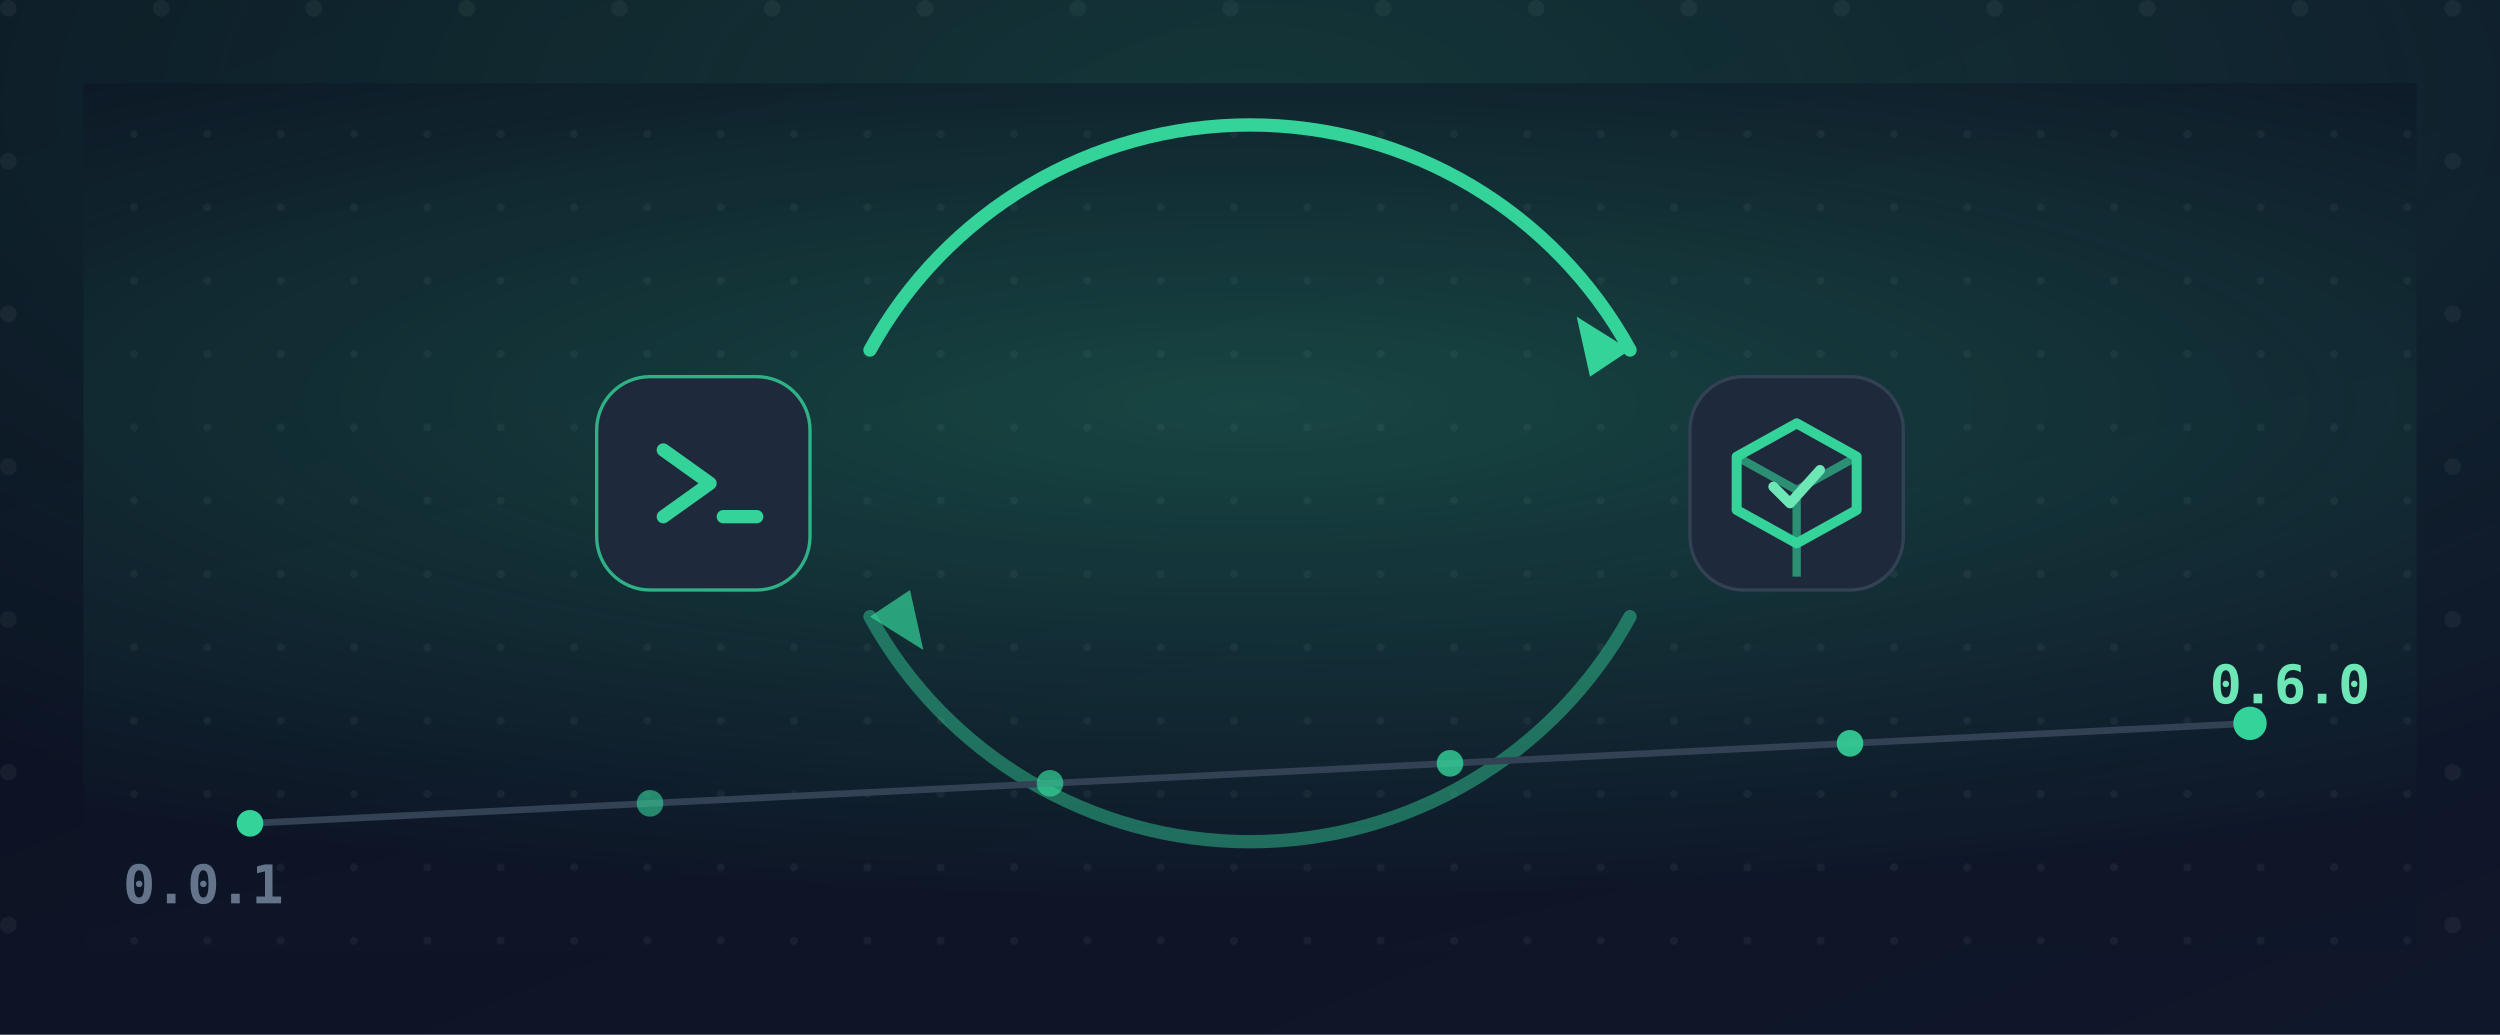
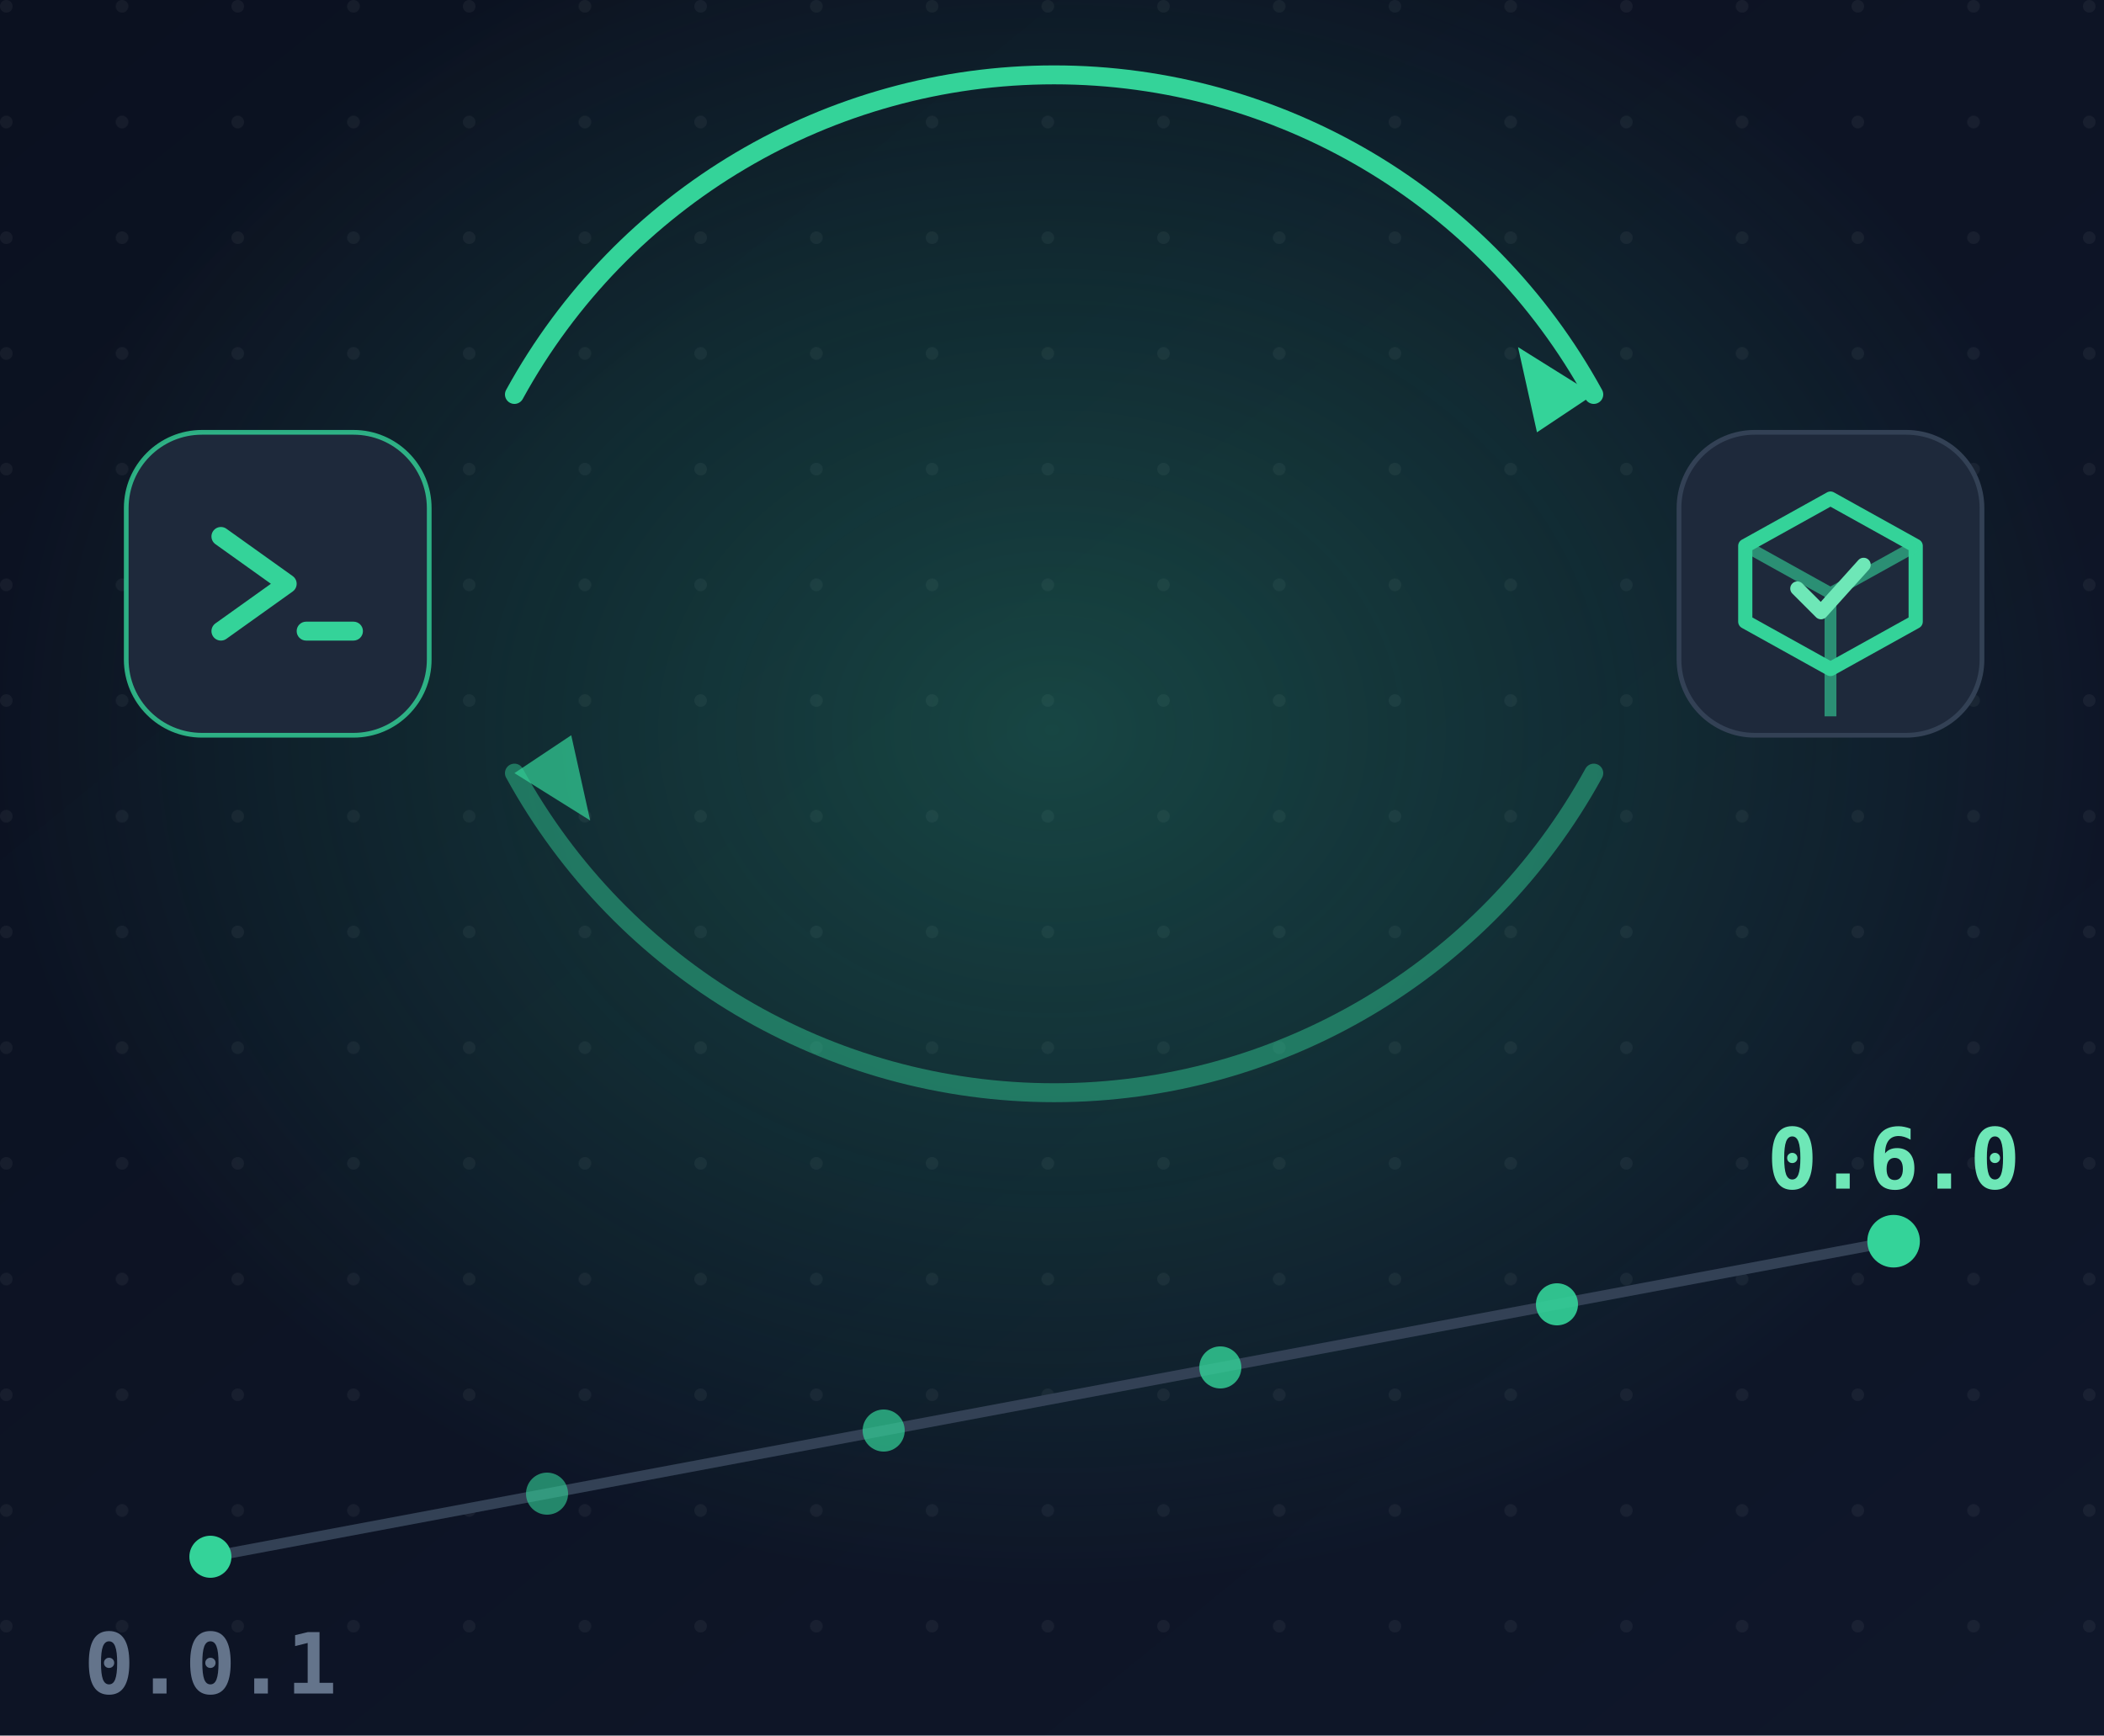
- <svg xmlns="http://www.w3.org/2000/svg" viewBox="0 0 360 149" role="img" aria-label="A direct-and-build feedback loop between a prompt and a shipped package, over a rising release timeline">
+ <svg xmlns="http://www.w3.org/2000/svg" viewBox="0 0 400 330" role="img" aria-label="A direct-and-build feedback loop between a prompt and a shipped package, over a rising release timeline">
  <defs>
-     <linearGradient id="m-bg" x1="0" y1="0" x2="1" y2="1">
+     <linearGradient id="bg" x1="0" y1="0" x2="1" y2="1">
      <stop offset="0" stop-color="#0b1120" />
      <stop offset="1" stop-color="#0f172a" />
    </linearGradient>
-     <radialGradient id="m-glow" cx="0.5" cy="0.1" r="0.8">
-       <stop offset="0" stop-color="#34d399" stop-opacity="0.18" />
+     <radialGradient id="glow" cx="0.5" cy="0.42" r="0.5">
+       <stop offset="0" stop-color="#34d399" stop-opacity="0.26" />
      <stop offset="1" stop-color="#34d399" stop-opacity="0" />
    </radialGradient>
-     <pattern id="m-dots" width="22" height="22" patternUnits="userSpaceOnUse">
+     <pattern id="dots" width="22" height="22" patternUnits="userSpaceOnUse">
      <circle cx="1.2" cy="1.2" r="1.2" fill="#f8fafc" fill-opacity="0.05" />
    </pattern>
  </defs>
-   <rect width="360" height="149" fill="url(#m-bg)" />
-   <rect width="360" height="149" fill="url(#m-dots)" />
-   <rect width="360" height="149" fill="url(#m-glow)" />
-   <svg x="12.0" y="12.0" width="336.0" height="124.8" viewBox="250 30 700 260">
-     <defs>
-       <linearGradient id="bg" x1="0" y1="0" x2="1" y2="1">
-         <stop offset="0" stop-color="#0b1120" />
-         <stop offset="1" stop-color="#0f172a" />
-       </linearGradient>
-       <radialGradient id="glow" cx="0.5" cy="0.42" r="0.5">
-         <stop offset="0" stop-color="#34d399" stop-opacity="0.26" />
-         <stop offset="1" stop-color="#34d399" stop-opacity="0" />
-       </radialGradient>
-       <pattern id="dots" width="22" height="22" patternUnits="userSpaceOnUse">
-         <circle cx="1.2" cy="1.2" r="1.2" fill="#f8fafc" fill-opacity="0.05" />
-       </pattern>
-     </defs>
-     <rect width="1200" height="300" fill="url(#bg)" />
-     <rect width="1200" height="300" fill="url(#dots)" />
-     <rect width="1200" height="300" fill="url(#glow)" />
+   <rect width="400" height="330" fill="url(#bg)" />
+   <rect width="400" height="330" fill="url(#dots)" />
+   <rect width="400" height="330" fill="url(#glow)" />
+   <g transform="translate(24 12) scale(0.9) translate(-404 -40)">
    <g fill="none" stroke="#34d399" stroke-width="4" stroke-linecap="round">
      <path d="M486 110 A130 130 0 0 1 714 110" />
      <path d="M714 190 A130 130 0 0 1 486 190" stroke-opacity="0.45" />
    </g>
    <path d="M714 110 l-16 -10 l4 18 z" fill="#34d399" />
    <path d="M486 190 l16 10 l-4 -18 z" fill="#34d399" fill-opacity="0.7" />
    <g transform="translate(404 118)">
      <rect width="64" height="64" rx="16" fill="#1e293b" stroke="#34d399" stroke-opacity="0.8" />
      <path d="M20 22 l14 10 l-14 10" fill="none" stroke="#34d399" stroke-width="4" stroke-linecap="round" stroke-linejoin="round" />
      <rect x="36" y="40" width="14" height="4" rx="2" fill="#34d399" />
    </g>
    <g transform="translate(732 118)">
      <rect width="64" height="64" rx="16" fill="#1e293b" stroke="#334155" />
      <path d="M32 14 l18 10 v16 l-18 10 l-18 -10 v-16 z" fill="none" stroke="#34d399" stroke-width="3" stroke-linejoin="round" />
      <path d="M14 24 l18 10 l18 -10 M32 34 v26" stroke="#34d399" stroke-opacity="0.6" stroke-width="2.5" fill="none" />
      <path d="M25 33 l5 5 l9 -10" fill="none" stroke="#6ee7b7" stroke-width="3" stroke-linecap="round" stroke-linejoin="round" />
    </g>
-     <g font-family="ui-monospace, SFMono-Regular, Menlo, monospace" font-size="16" font-weight="600">
-       <line x1="300" y1="252" x2="900" y2="222" stroke="#334155" stroke-width="2" />
-       <g fill="#34d399">
-         <circle cx="300" cy="252" r="4" />
-         <circle cx="420" cy="246" r="4" fill-opacity="0.6" />
-         <circle cx="540" cy="240" r="4" fill-opacity="0.7" />
-         <circle cx="660" cy="234" r="4" fill-opacity="0.8" />
-         <circle cx="780" cy="228" r="4" fill-opacity="0.9" />
-         <circle cx="900" cy="222" r="5" />
-       </g>
-       <text x="286" y="276" text-anchor="middle" fill="#64748b">0.0.1</text>
-       <text x="912" y="216" text-anchor="middle" fill="#6ee7b7">0.6.0</text>
+   </g>
+   <g font-family="ui-monospace, SFMono-Regular, Menlo, monospace" font-size="16" font-weight="600">
+     <line x1="40" y1="296" x2="360" y2="236" stroke="#334155" stroke-width="2" />
+     <g fill="#34d399">
+       <circle cx="40" cy="296" r="4" fill-opacity="1" />
+       <circle cx="104" cy="284" r="4" fill-opacity="0.6" />
+       <circle cx="168" cy="272" r="4" fill-opacity="0.7" />
+       <circle cx="232" cy="260" r="4" fill-opacity="0.8" />
+       <circle cx="296" cy="248" r="4" fill-opacity="0.9" />
+       <circle cx="360" cy="236" r="5" fill-opacity="1" />
    </g>
-   </svg>
+     <text x="40" y="322" text-anchor="middle" fill="#64748b">0.0.1</text>
+     <text x="360" y="226" text-anchor="middle" fill="#6ee7b7">0.6.0</text>
+   </g>
</svg>
